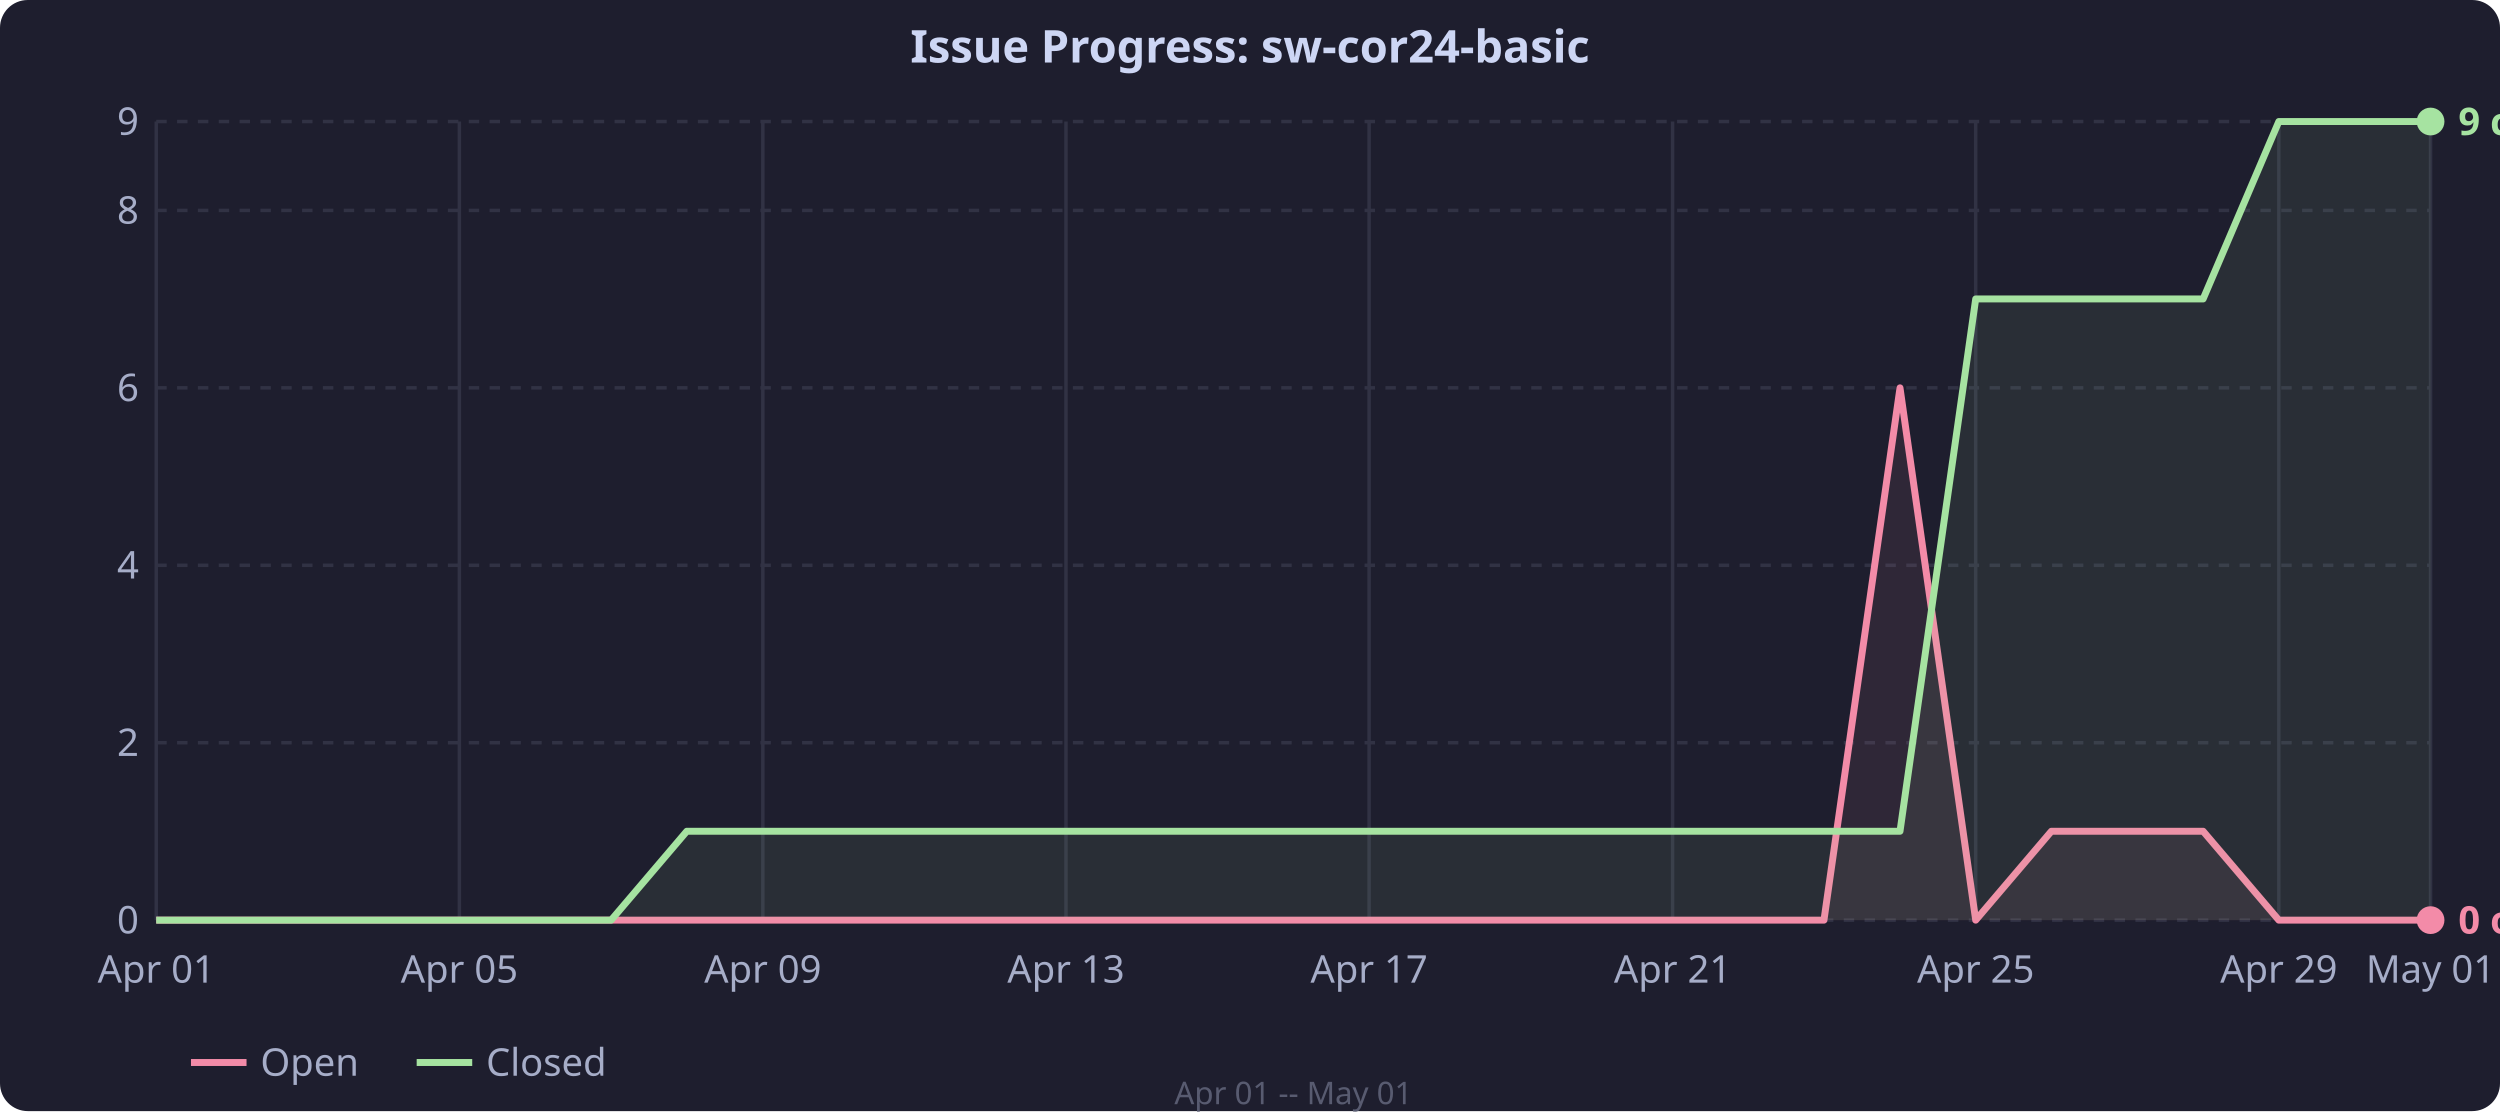
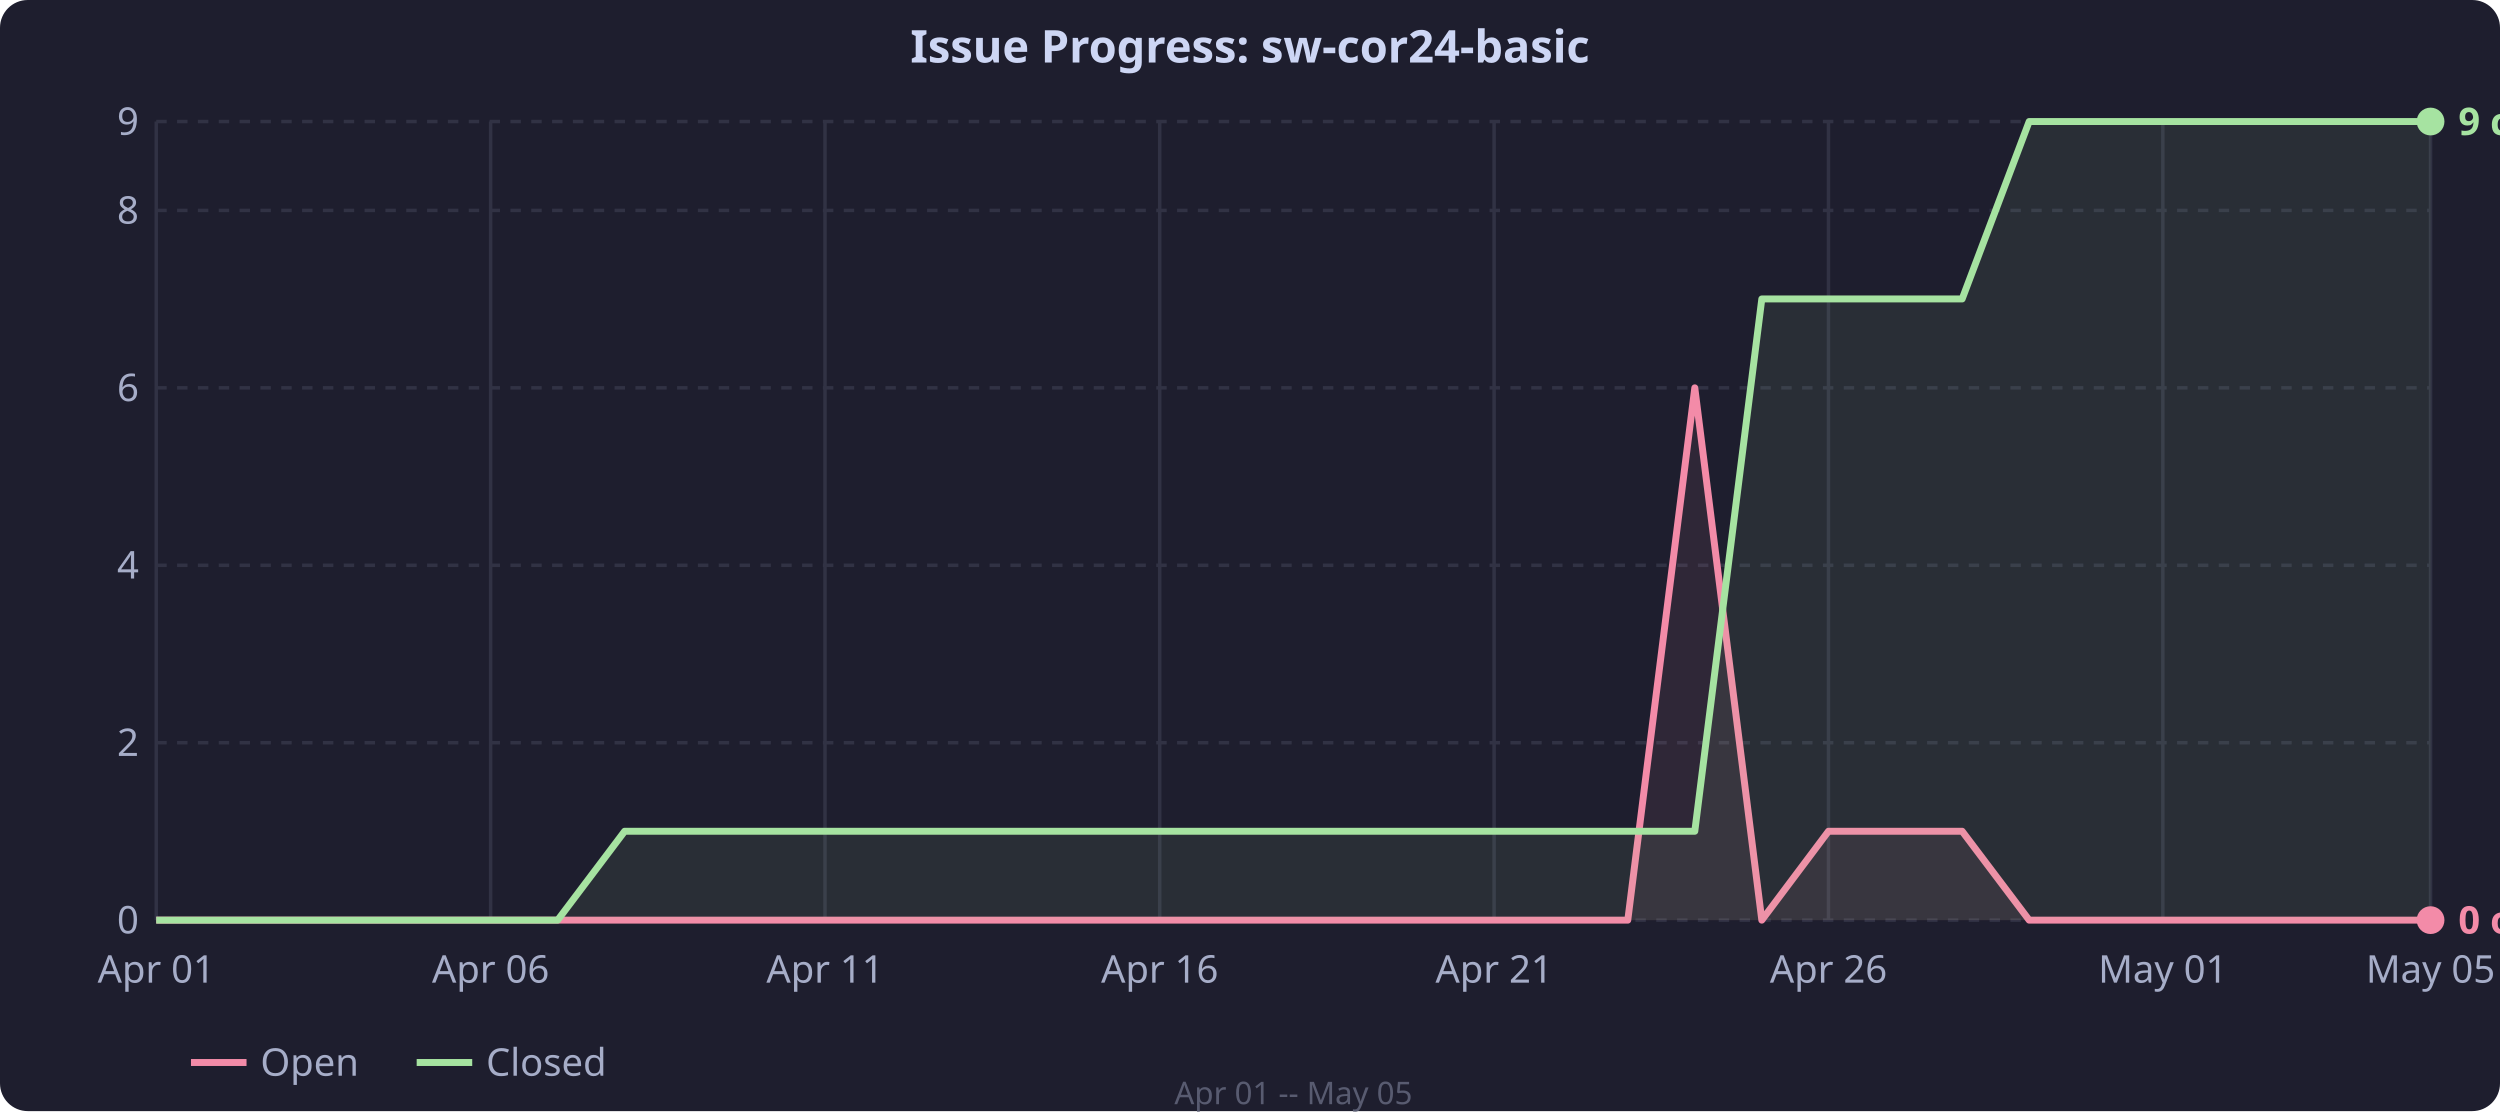
<svg xmlns="http://www.w3.org/2000/svg" viewBox="0 0 720 320" style="font-family: system-ui, sans-serif; font-size: 11px; color: #cdd6f4;">
  <rect width="720" height="320" fill="#1e1e2e" rx="8" />
  <line x1="45" y1="265.0" x2="700" y2="265.0" stroke="#313244" stroke-dasharray="3,3" />
  <text x="40" y="265.0" fill="#a6adc8" text-anchor="end" dominant-baseline="middle">0</text>
  <line x1="45" y1="213.9" x2="700" y2="213.9" stroke="#313244" stroke-dasharray="3,3" />
  <text x="40" y="213.9" fill="#a6adc8" text-anchor="end" dominant-baseline="middle">2</text>
  <line x1="45" y1="162.8" x2="700" y2="162.8" stroke="#313244" stroke-dasharray="3,3" />
  <text x="40" y="162.8" fill="#a6adc8" text-anchor="end" dominant-baseline="middle">4</text>
  <line x1="45" y1="111.7" x2="700" y2="111.7" stroke="#313244" stroke-dasharray="3,3" />
  <text x="40" y="111.7" fill="#a6adc8" text-anchor="end" dominant-baseline="middle">6</text>
  <line x1="45" y1="60.6" x2="700" y2="60.6" stroke="#313244" stroke-dasharray="3,3" />
  <text x="40" y="60.6" fill="#a6adc8" text-anchor="end" dominant-baseline="middle">8</text>
  <line x1="45" y1="35.0" x2="700" y2="35.0" stroke="#313244" stroke-dasharray="3,3" />
  <text x="40" y="35.0" fill="#a6adc8" text-anchor="end" dominant-baseline="middle">9</text>
  <text x="45.0" y="283" fill="#a6adc8" text-anchor="middle">Apr 01</text>
  <line x1="45.0" y1="35" x2="45.0" y2="265" stroke="#313244" />
-   <text x="132.3" y="283" fill="#a6adc8" text-anchor="middle">Apr 05</text>
-   <line x1="132.3" y1="35" x2="132.3" y2="265" stroke="#313244" />
-   <text x="219.7" y="283" fill="#a6adc8" text-anchor="middle">Apr 09</text>
-   <line x1="219.7" y1="35" x2="219.7" y2="265" stroke="#313244" />
-   <text x="307.0" y="283" fill="#a6adc8" text-anchor="middle">Apr 13</text>
-   <line x1="307.0" y1="35" x2="307.0" y2="265" stroke="#313244" />
-   <text x="394.3" y="283" fill="#a6adc8" text-anchor="middle">Apr 17</text>
-   <line x1="394.3" y1="35" x2="394.3" y2="265" stroke="#313244" />
-   <text x="481.7" y="283" fill="#a6adc8" text-anchor="middle">Apr 21</text>
-   <line x1="481.7" y1="35" x2="481.7" y2="265" stroke="#313244" />
-   <text x="569.0" y="283" fill="#a6adc8" text-anchor="middle">Apr 25</text>
-   <line x1="569.0" y1="35" x2="569.0" y2="265" stroke="#313244" />
-   <text x="656.3" y="283" fill="#a6adc8" text-anchor="middle">Apr 29</text>
-   <line x1="656.3" y1="35" x2="656.3" y2="265" stroke="#313244" />
-   <text x="700.0" y="283" fill="#a6adc8" text-anchor="middle">May 01</text>
+   <text x="141.3" y="283" fill="#a6adc8" text-anchor="middle">Apr 06</text>
+   <line x1="141.3" y1="35" x2="141.3" y2="265" stroke="#313244" />
+   <text x="237.6" y="283" fill="#a6adc8" text-anchor="middle">Apr 11</text>
+   <line x1="237.6" y1="35" x2="237.6" y2="265" stroke="#313244" />
+   <text x="334.0" y="283" fill="#a6adc8" text-anchor="middle">Apr 16</text>
+   <line x1="334.0" y1="35" x2="334.0" y2="265" stroke="#313244" />
+   <text x="430.3" y="283" fill="#a6adc8" text-anchor="middle">Apr 21</text>
+   <line x1="430.3" y1="35" x2="430.3" y2="265" stroke="#313244" />
+   <text x="526.6" y="283" fill="#a6adc8" text-anchor="middle">Apr 26</text>
+   <line x1="526.6" y1="35" x2="526.6" y2="265" stroke="#313244" />
+   <text x="622.9" y="283" fill="#a6adc8" text-anchor="middle">May 01</text>
+   <line x1="622.9" y1="35" x2="622.9" y2="265" stroke="#313244" />
+   <text x="700.0" y="283" fill="#a6adc8" text-anchor="middle">May 05</text>
  <line x1="700.0" y1="35" x2="700.0" y2="265" stroke="#313244" />
-   <polygon fill="rgba(243,139,168,0.08)" points="45.0,265.0 66.8,265.0 88.7,265.0 110.5,265.0 132.3,265.0 154.2,265.0 176.0,265.0 197.8,265.0 219.7,265.0 241.5,265.0 263.3,265.0 285.2,265.0 307.0,265.0 328.8,265.0 350.7,265.0 372.5,265.0 394.3,265.0 416.2,265.0 438.0,265.0 459.8,265.0 481.7,265.0 503.5,265.0 525.3,265.0 547.2,111.7 569.0,265.0 590.8,239.4 612.7,239.4 634.5,239.4 656.3,265.0 678.2,265.0 700.0,265.0 700.0,265.0 45.0,265.0" />
-   <polyline fill="none" stroke="#f38ba8" stroke-width="2" stroke-linejoin="round" points="45.0,265.0 66.8,265.0 88.7,265.0 110.5,265.0 132.3,265.0 154.2,265.0 176.0,265.0 197.8,265.0 219.7,265.0 241.5,265.0 263.3,265.0 285.2,265.0 307.0,265.0 328.8,265.0 350.7,265.0 372.5,265.0 394.3,265.0 416.2,265.0 438.0,265.0 459.8,265.0 481.7,265.0 503.5,265.0 525.3,265.0 547.2,111.7 569.0,265.0 590.8,239.4 612.7,239.4 634.5,239.4 656.3,265.0 678.2,265.0 700.0,265.0" />
-   <polygon fill="rgba(166,227,161,0.08)" points="45.0,265.0 66.8,265.0 88.7,265.0 110.5,265.0 132.3,265.0 154.2,265.0 176.0,265.0 197.8,239.4 219.7,239.4 241.5,239.4 263.3,239.4 285.2,239.4 307.0,239.4 328.8,239.4 350.7,239.4 372.5,239.4 394.3,239.4 416.2,239.4 438.0,239.4 459.8,239.4 481.7,239.4 503.5,239.4 525.3,239.4 547.2,239.4 569.0,86.1 590.8,86.1 612.7,86.1 634.5,86.1 656.3,35.0 678.2,35.0 700.0,35.0 700.0,265.0 45.0,265.0" />
-   <polyline fill="none" stroke="#a6e3a1" stroke-width="2" stroke-linejoin="round" points="45.0,265.0 66.8,265.0 88.7,265.0 110.5,265.0 132.3,265.0 154.2,265.0 176.0,265.0 197.8,239.4 219.7,239.4 241.5,239.4 263.3,239.4 285.2,239.4 307.0,239.4 328.8,239.4 350.7,239.4 372.5,239.4 394.3,239.4 416.2,239.4 438.0,239.4 459.8,239.4 481.7,239.4 503.5,239.4 525.3,239.4 547.2,239.4 569.0,86.1 590.8,86.1 612.7,86.1 634.5,86.1 656.3,35.0 678.2,35.0 700.0,35.0" />
+   <polygon fill="rgba(243,139,168,0.08)" points="45.0,265.0 64.3,265.0 83.5,265.0 102.8,265.0 122.1,265.0 141.3,265.0 160.6,265.0 179.9,265.0 199.1,265.0 218.4,265.0 237.6,265.0 256.9,265.0 276.2,265.0 295.4,265.0 314.7,265.0 334.0,265.0 353.2,265.0 372.5,265.0 391.8,265.0 411.0,265.0 430.3,265.0 449.6,265.0 468.8,265.0 488.1,111.7 507.4,265.0 526.6,239.4 545.9,239.4 565.1,239.4 584.4,265.0 603.7,265.0 622.9,265.0 642.2,265.0 661.5,265.0 680.7,265.0 700.0,265.0 700.0,265.0 45.0,265.0" />
+   <polyline fill="none" stroke="#f38ba8" stroke-width="2" stroke-linejoin="round" points="45.0,265.0 64.3,265.0 83.5,265.0 102.8,265.0 122.1,265.0 141.3,265.0 160.6,265.0 179.9,265.0 199.1,265.0 218.4,265.0 237.6,265.0 256.9,265.0 276.2,265.0 295.4,265.0 314.7,265.0 334.0,265.0 353.2,265.0 372.5,265.0 391.8,265.0 411.0,265.0 430.3,265.0 449.6,265.0 468.8,265.0 488.1,111.7 507.4,265.0 526.6,239.4 545.9,239.4 565.1,239.4 584.4,265.0 603.7,265.0 622.9,265.0 642.2,265.0 661.5,265.0 680.7,265.0 700.0,265.0" />
+   <polygon fill="rgba(166,227,161,0.08)" points="45.0,265.0 64.3,265.0 83.5,265.0 102.8,265.0 122.1,265.0 141.3,265.0 160.6,265.0 179.9,239.4 199.1,239.4 218.4,239.4 237.6,239.4 256.9,239.4 276.2,239.4 295.4,239.4 314.7,239.4 334.0,239.4 353.2,239.4 372.5,239.4 391.8,239.4 411.0,239.4 430.3,239.4 449.6,239.4 468.8,239.4 488.1,239.4 507.4,86.1 526.6,86.1 545.9,86.1 565.1,86.1 584.4,35.0 603.7,35.0 622.9,35.0 642.2,35.0 661.5,35.0 680.7,35.0 700.0,35.0 700.0,265.0 45.0,265.0" />
+   <polyline fill="none" stroke="#a6e3a1" stroke-width="2" stroke-linejoin="round" points="45.0,265.0 64.3,265.0 83.5,265.0 102.8,265.0 122.1,265.0 141.3,265.0 160.6,265.0 179.9,239.4 199.1,239.4 218.4,239.4 237.6,239.4 256.9,239.4 276.2,239.4 295.4,239.4 314.7,239.4 334.0,239.4 353.2,239.4 372.5,239.4 391.8,239.4 411.0,239.4 430.3,239.4 449.6,239.4 468.8,239.4 488.1,239.4 507.4,86.1 526.6,86.1 545.9,86.1 565.1,86.1 584.4,35.0 603.7,35.0 622.9,35.0 642.2,35.0 661.5,35.0 680.7,35.0 700.0,35.0" />
  <circle cx="700.0" cy="265.0" r="4" fill="#f38ba8" />
  <circle cx="700.0" cy="35.0" r="4" fill="#a6e3a1" />
  <text x="708.0" y="265.0" fill="#f38ba8" text-anchor="start" dominant-baseline="middle" font-size="11px" font-weight="600">0 open</text>
  <text x="708.0" y="35.0" fill="#a6e3a1" text-anchor="start" dominant-baseline="middle" font-size="11px" font-weight="600">9 closed</text>
  <text x="360" y="18" fill="#cdd6f4" text-anchor="middle" font-size="13px" font-weight="600">Issue Progress: sw-cor24-basic</text>
  <line x1="55" y1="306" x2="71" y2="306" stroke="#f38ba8" stroke-width="2" />
  <text x="75" y="306" fill="#a6adc8" dominant-baseline="middle">Open</text>
  <line x1="120" y1="306" x2="136" y2="306" stroke="#a6e3a1" stroke-width="2" />
  <text x="140" y="306" fill="#a6adc8" dominant-baseline="middle">Closed</text>
-   <text x="372.5" y="318" fill="#585b70" text-anchor="middle" font-size="9px">Apr 01 -- May 01</text>
+   <text x="372.5" y="318" fill="#585b70" text-anchor="middle" font-size="9px">Apr 01 -- May 05</text>
</svg>
